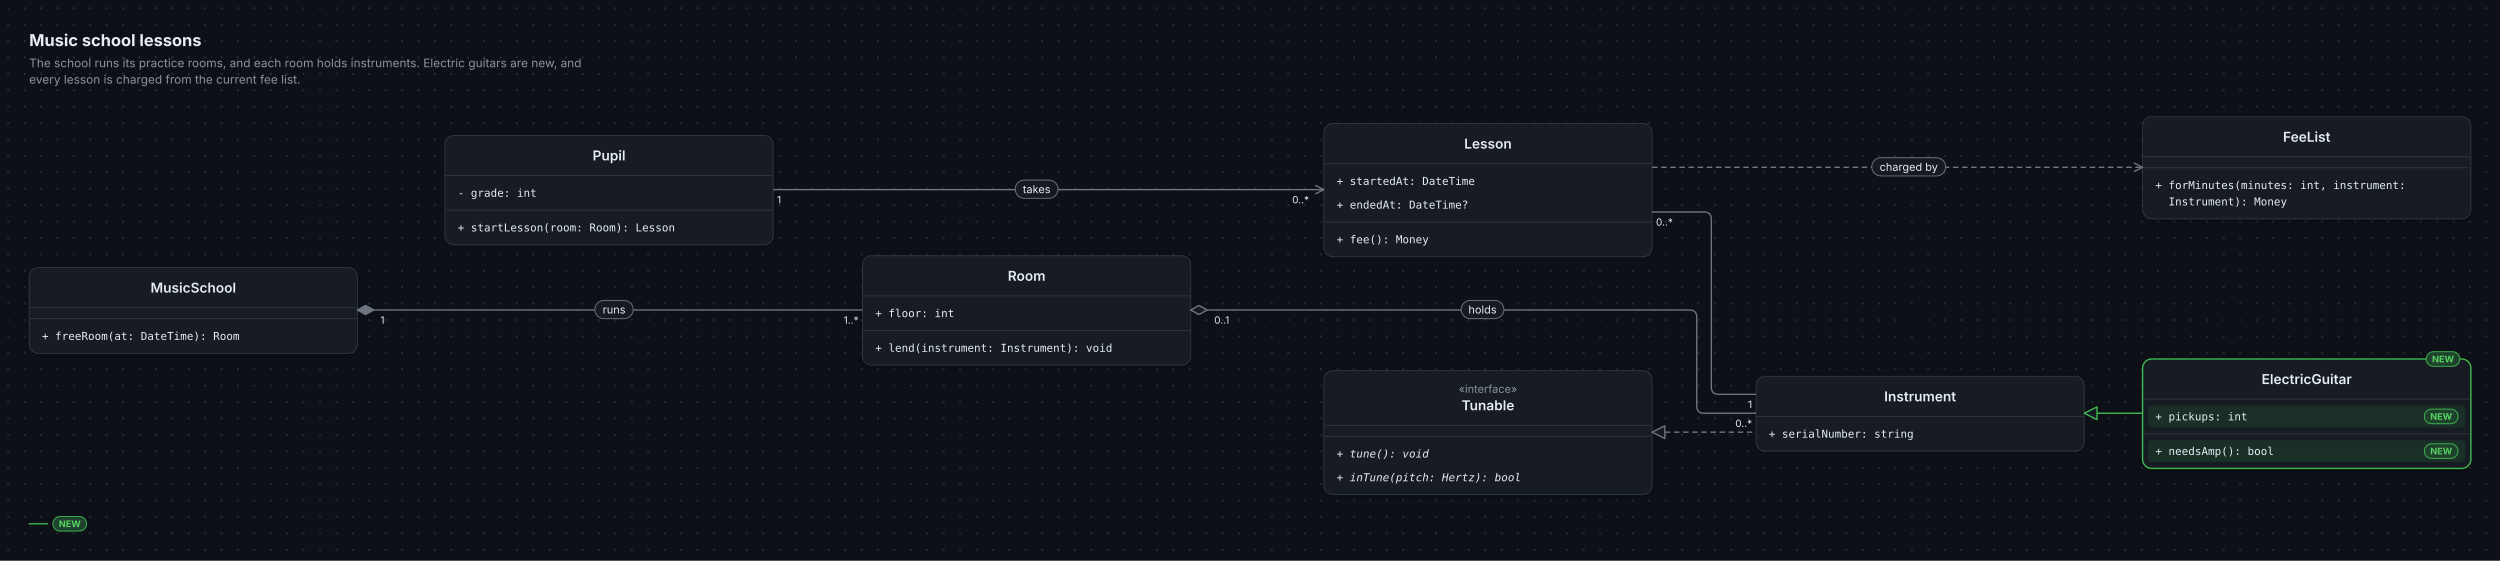
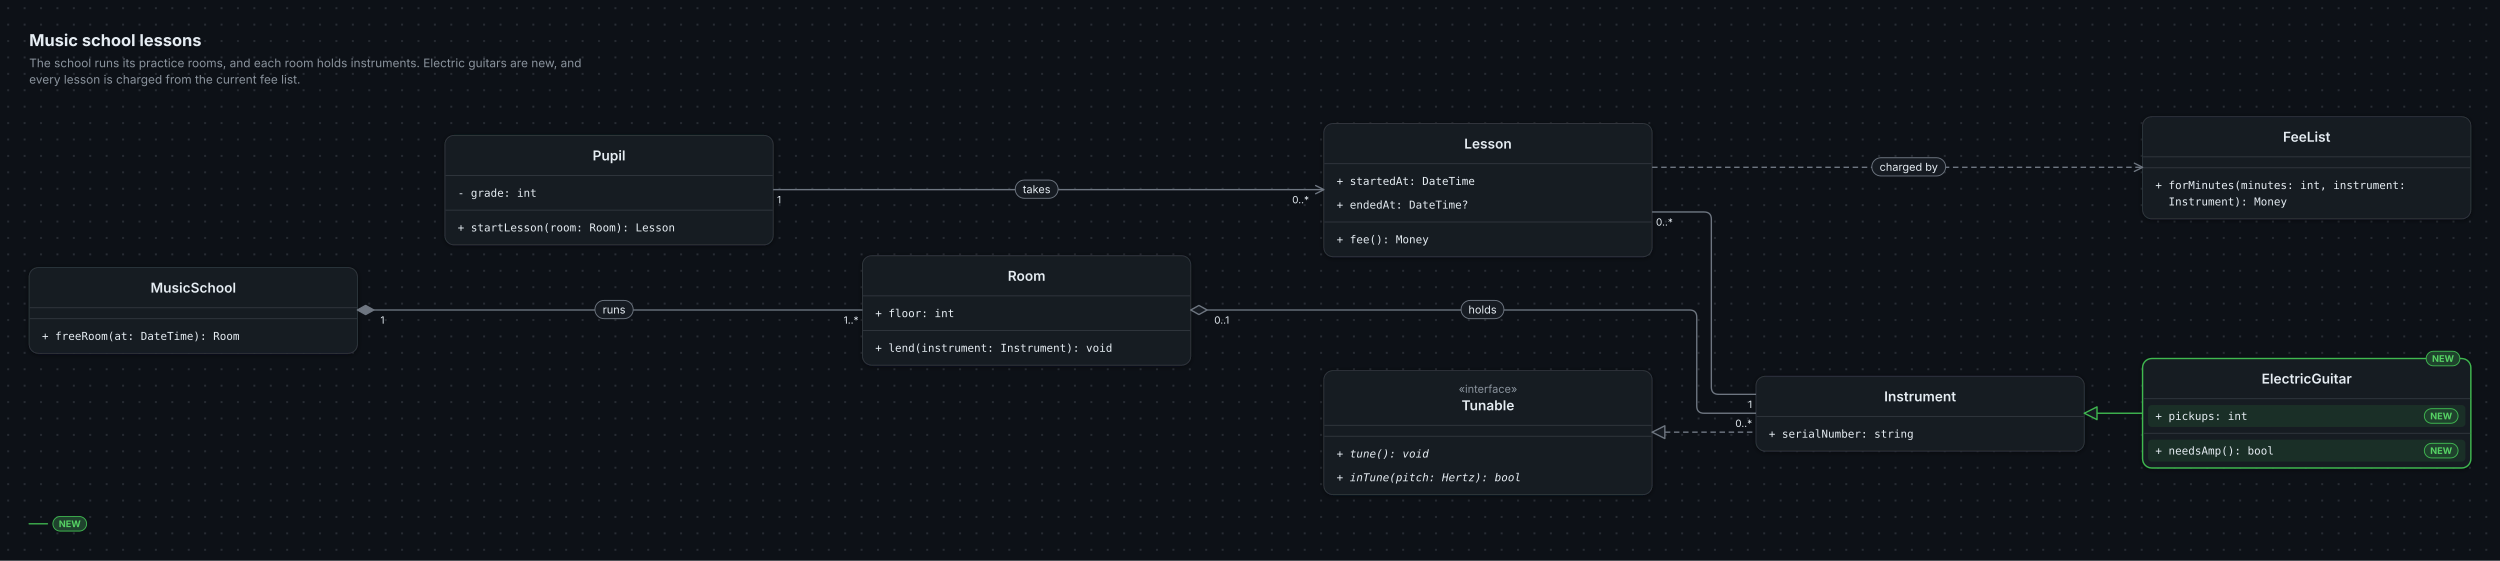
<svg xmlns="http://www.w3.org/2000/svg" width="2742" height="615" viewBox="0 0 2742 615">
  <defs>
    <pattern id="structa-grid-dark" width="18" height="18" patternUnits="userSpaceOnUse">
      <circle cx="9" cy="9" r="1" fill="#6e7681" fill-opacity="0.4" />
    </pattern>
    <filter id="structa-shadow-dark" x="-20%" y="-30%" width="140%" height="170%">
      <feDropShadow dx="0" dy="1" stdDeviation="3" flood-color="#010409" flood-opacity="0.5" />
    </filter>
  </defs>
  <rect width="2742" height="615" fill="#0d1117" />
  <rect width="2742" height="615" fill="url(#structa-grid-dark)" />
  <g class="title">
    <text x="32" y="50.55" font-family="Structa Inter, Inter, sans-serif" font-size="18" font-weight="700" fill="#e6edf3">Music school lessons</text>
  </g>
  <g class="description">
    <text x="32" y="73.73" font-family="Structa Inter, Inter, sans-serif" font-size="13" font-weight="400" fill="#8b949e">The school runs its practice rooms, and each room holds instruments. Electric guitars are new, and</text>
    <text x="32" y="91.73" font-family="Structa Inter, Inter, sans-serif" font-size="13" font-weight="400" fill="#8b949e">every lesson is charged from the current fee list.</text>
  </g>
  <g class="card" data-id="pupil" data-kind="class">
    <rect class="outline" x="488" y="148.5" width="360" height="120" rx="10" fill="#161b22" stroke="#30363d" stroke-width="1" filter="url(#structa-shadow-dark)" />
    <line class="divider" x1="488.5" y1="192.5" x2="847.5" y2="192.5" stroke="#30363d" stroke-width="1" />
    <line class="divider" x1="488.5" y1="230.5" x2="847.5" y2="230.5" stroke="#30363d" stroke-width="1" />
    <text x="668" y="175.96" font-family="Structa Inter, Inter, sans-serif" font-size="15" font-weight="600" fill="#e6edf3" text-anchor="middle">Pupil</text>
    <g class="row" data-id="properties[0]" data-kind="property">
      <g class="symbol">
        <text x="502" y="215.82" font-family="Structa JetBrains Mono, JetBrains Mono, monospace" font-size="12" font-weight="400" fill="#e6edf3">-</text>
      </g>
      <text x="516.4" y="215.82" font-family="Structa JetBrains Mono, JetBrains Mono, monospace" font-size="12" font-weight="400" fill="#e6edf3">grade: int</text>
    </g>
    <g class="row" data-id="methods[0]" data-kind="method">
      <g class="symbol">
        <text x="502" y="253.82" font-family="Structa JetBrains Mono, JetBrains Mono, monospace" font-size="12" font-weight="400" fill="#e6edf3">+</text>
      </g>
      <text x="516.4" y="253.82" font-family="Structa JetBrains Mono, JetBrains Mono, monospace" font-size="12" font-weight="400" fill="#e6edf3">startLesson(room: Room): Lesson</text>
    </g>
  </g>
  <g class="card" data-id="lesson" data-kind="class">
    <rect class="outline" x="1452" y="135.5" width="360" height="146" rx="10" fill="#161b22" stroke="#30363d" stroke-width="1" filter="url(#structa-shadow-dark)" />
    <line class="divider" x1="1452.5" y1="179.5" x2="1811.5" y2="179.5" stroke="#30363d" stroke-width="1" />
    <line class="divider" x1="1452.5" y1="243.5" x2="1811.5" y2="243.5" stroke="#30363d" stroke-width="1" />
    <text x="1632" y="162.96" font-family="Structa Inter, Inter, sans-serif" font-size="15" font-weight="600" fill="#e6edf3" text-anchor="middle">Lesson</text>
    <g class="row" data-id="properties[0]" data-kind="property">
      <g class="symbol">
        <text x="1466" y="202.82" font-family="Structa JetBrains Mono, JetBrains Mono, monospace" font-size="12" font-weight="400" fill="#e6edf3">+</text>
      </g>
      <text x="1480.4" y="202.82" font-family="Structa JetBrains Mono, JetBrains Mono, monospace" font-size="12" font-weight="400" fill="#e6edf3">startedAt: DateTime</text>
    </g>
    <g class="row" data-id="properties[1]" data-kind="property">
      <g class="symbol">
        <text x="1466" y="228.82" font-family="Structa JetBrains Mono, JetBrains Mono, monospace" font-size="12" font-weight="400" fill="#e6edf3">+</text>
      </g>
      <text x="1480.4" y="228.82" font-family="Structa JetBrains Mono, JetBrains Mono, monospace" font-size="12" font-weight="400" fill="#e6edf3">endedAt: DateTime?</text>
    </g>
    <g class="row" data-id="methods[0]" data-kind="method">
      <g class="symbol">
        <text x="1466" y="266.82" font-family="Structa JetBrains Mono, JetBrains Mono, monospace" font-size="12" font-weight="400" fill="#e6edf3">+</text>
      </g>
      <text x="1480.4" y="266.82" font-family="Structa JetBrains Mono, JetBrains Mono, monospace" font-size="12" font-weight="400" fill="#e6edf3">fee(): Money</text>
    </g>
  </g>
  <g class="card" data-id="fees" data-kind="class">
    <rect class="outline" x="2350" y="128" width="360" height="112" rx="10" fill="#161b22" stroke="#30363d" stroke-width="1" filter="url(#structa-shadow-dark)" />
    <line class="divider" x1="2350.5" y1="172" x2="2709.5" y2="172" stroke="#30363d" stroke-width="1" />
    <line class="divider" x1="2350.5" y1="184" x2="2709.5" y2="184" stroke="#30363d" stroke-width="1" />
    <text x="2530" y="155.46" font-family="Structa Inter, Inter, sans-serif" font-size="15" font-weight="600" fill="#e6edf3" text-anchor="middle">FeeList</text>
    <g class="row" data-id="methods[0]" data-kind="method">
      <g class="symbol">
        <text x="2364" y="207.32" font-family="Structa JetBrains Mono, JetBrains Mono, monospace" font-size="12" font-weight="400" fill="#e6edf3">+</text>
      </g>
      <text x="2378.4" y="207.32" font-family="Structa JetBrains Mono, JetBrains Mono, monospace" font-size="12" font-weight="400" fill="#e6edf3">forMinutes(minutes: int, instrument:</text>
      <text x="2378.4" y="225.32" font-family="Structa JetBrains Mono, JetBrains Mono, monospace" font-size="12" font-weight="400" fill="#e6edf3">Instrument): Money</text>
    </g>
  </g>
  <g class="card" data-id="school" data-kind="class">
    <rect class="outline" x="32" y="293.5" width="360" height="94" rx="10" fill="#161b22" stroke="#30363d" stroke-width="1" filter="url(#structa-shadow-dark)" />
    <line class="divider" x1="32.5" y1="337.5" x2="391.5" y2="337.5" stroke="#30363d" stroke-width="1" />
    <line class="divider" x1="32.5" y1="349.5" x2="391.5" y2="349.5" stroke="#30363d" stroke-width="1" />
    <text x="212" y="320.96" font-family="Structa Inter, Inter, sans-serif" font-size="15" font-weight="600" fill="#e6edf3" text-anchor="middle">MusicSchool</text>
    <g class="row" data-id="methods[0]" data-kind="method">
      <g class="symbol">
        <text x="46" y="372.82" font-family="Structa JetBrains Mono, JetBrains Mono, monospace" font-size="12" font-weight="400" fill="#e6edf3">+</text>
      </g>
      <text x="60.4" y="372.82" font-family="Structa JetBrains Mono, JetBrains Mono, monospace" font-size="12" font-weight="400" fill="#e6edf3">freeRoom(at: DateTime): Room</text>
    </g>
  </g>
  <g class="card" data-id="room" data-kind="class">
    <rect class="outline" x="946" y="280.5" width="360" height="120" rx="10" fill="#161b22" stroke="#30363d" stroke-width="1" filter="url(#structa-shadow-dark)" />
    <line class="divider" x1="946.5" y1="324.5" x2="1305.5" y2="324.5" stroke="#30363d" stroke-width="1" />
    <line class="divider" x1="946.5" y1="362.5" x2="1305.5" y2="362.5" stroke="#30363d" stroke-width="1" />
    <text x="1126" y="307.96" font-family="Structa Inter, Inter, sans-serif" font-size="15" font-weight="600" fill="#e6edf3" text-anchor="middle">Room</text>
    <g class="row" data-id="properties[0]" data-kind="property">
      <g class="symbol">
        <text x="960" y="347.82" font-family="Structa JetBrains Mono, JetBrains Mono, monospace" font-size="12" font-weight="400" fill="#e6edf3">+</text>
      </g>
      <text x="974.4" y="347.82" font-family="Structa JetBrains Mono, JetBrains Mono, monospace" font-size="12" font-weight="400" fill="#e6edf3">floor: int</text>
    </g>
    <g class="row" data-id="methods[0]" data-kind="method">
      <g class="symbol">
        <text x="960" y="385.82" font-family="Structa JetBrains Mono, JetBrains Mono, monospace" font-size="12" font-weight="400" fill="#e6edf3">+</text>
      </g>
      <text x="974.4" y="385.82" font-family="Structa JetBrains Mono, JetBrains Mono, monospace" font-size="12" font-weight="400" fill="#e6edf3">lend(instrument: Instrument): void</text>
    </g>
  </g>
  <g class="card" data-id="instrument" data-kind="class">
    <rect class="outline" x="1926" y="412.75" width="360" height="82" rx="10" fill="#161b22" stroke="#30363d" stroke-width="1" filter="url(#structa-shadow-dark)" />
    <line class="divider" x1="1926.5" y1="456.75" x2="2285.5" y2="456.75" stroke="#30363d" stroke-width="1" />
    <text x="2106" y="440.21" font-family="Structa Inter, Inter, sans-serif" font-size="15" font-weight="600" fill="#e6edf3" text-anchor="middle">Instrument</text>
    <g class="row" data-id="properties[0]" data-kind="property">
      <g class="symbol">
        <text x="1940" y="480.07" font-family="Structa JetBrains Mono, JetBrains Mono, monospace" font-size="12" font-weight="400" fill="#e6edf3">+</text>
      </g>
      <text x="1954.4" y="480.07" font-family="Structa JetBrains Mono, JetBrains Mono, monospace" font-size="12" font-weight="400" fill="#e6edf3">serialNumber: string</text>
    </g>
  </g>
  <g class="card" data-id="guitar" data-kind="class" data-status="new">
-     <rect class="outline" x="2350" y="393.75" width="360" height="120" rx="10" fill="#161b22" stroke="#3fb950" stroke-width="1.5" filter="url(#structa-shadow-dark)" />
-     <line class="divider" x1="2350.75" y1="437.75" x2="2709.25" y2="437.75" stroke="#30363d" stroke-width="1" />
-     <line class="divider" x1="2350.75" y1="475.75" x2="2709.25" y2="475.75" stroke="#30363d" stroke-width="1" />
-     <text x="2530" y="421.21" font-family="Structa Inter, Inter, sans-serif" font-size="15" font-weight="600" fill="#e6edf3" text-anchor="middle">ElectricGuitar</text>
+     <rect class="outline" x="2350" y="393.25" width="360" height="120" rx="10" fill="#161b22" stroke="#3fb950" stroke-width="1.5" filter="url(#structa-shadow-dark)" />
+     <line class="divider" x1="2350.75" y1="437.25" x2="2709.25" y2="437.25" stroke="#30363d" stroke-width="1" />
+     <line class="divider" x1="2350.75" y1="475.25" x2="2709.25" y2="475.25" stroke="#30363d" stroke-width="1" />
+     <text x="2530" y="420.71" font-family="Structa Inter, Inter, sans-serif" font-size="15" font-weight="600" fill="#e6edf3" text-anchor="middle">ElectricGuitar</text>
    <g class="row" data-id="properties[0]" data-kind="property" data-status="new">
-       <rect x="2356" y="444.75" width="348" height="24" rx="4" fill="#3fb950" fill-opacity="0.12" />
-       <g class="symbol">
-         <text x="2364" y="461.07" font-family="Structa JetBrains Mono, JetBrains Mono, monospace" font-size="12" font-weight="400" fill="#e6edf3">+</text>
-       </g>
-       <text x="2378.4" y="461.07" font-family="Structa JetBrains Mono, JetBrains Mono, monospace" font-size="12" font-weight="400" fill="#e6edf3">pickups: int</text>
+       <rect x="2356" y="444.25" width="348" height="24" rx="4" fill="#3fb950" fill-opacity="0.12" />
+       <g class="symbol">
+         <text x="2364" y="460.57" font-family="Structa JetBrains Mono, JetBrains Mono, monospace" font-size="12" font-weight="400" fill="#e6edf3">+</text>
+       </g>
+       <text x="2378.4" y="460.57" font-family="Structa JetBrains Mono, JetBrains Mono, monospace" font-size="12" font-weight="400" fill="#e6edf3">pickups: int</text>
      <g class="badge">
-         <rect x="2659" y="448.75" width="37" height="16" rx="8" fill="#161b22" />
-         <rect x="2659" y="448.75" width="37" height="16" rx="8" fill="#3fb950" fill-opacity="0.25" stroke="#3fb950" stroke-width="1" />
-         <text x="2677.5" y="460.39" font-family="Structa Inter, Inter, sans-serif" font-size="10" font-weight="700" fill="#56d364" text-anchor="middle">NEW</text>
+         <rect x="2659" y="448.25" width="37" height="16" rx="8" fill="#161b22" />
+         <rect x="2659" y="448.25" width="37" height="16" rx="8" fill="#3fb950" fill-opacity="0.25" stroke="#3fb950" stroke-width="1" />
+         <text x="2677.5" y="459.89" font-family="Structa Inter, Inter, sans-serif" font-size="10" font-weight="700" fill="#56d364" text-anchor="middle">NEW</text>
      </g>
    </g>
    <g class="row" data-id="methods[0]" data-kind="method" data-status="new">
-       <rect x="2356" y="482.75" width="348" height="24" rx="4" fill="#3fb950" fill-opacity="0.12" />
-       <g class="symbol">
-         <text x="2364" y="499.07" font-family="Structa JetBrains Mono, JetBrains Mono, monospace" font-size="12" font-weight="400" fill="#e6edf3">+</text>
-       </g>
-       <text x="2378.4" y="499.07" font-family="Structa JetBrains Mono, JetBrains Mono, monospace" font-size="12" font-weight="400" fill="#e6edf3">needsAmp(): bool</text>
+       <rect x="2356" y="482.25" width="348" height="24" rx="4" fill="#3fb950" fill-opacity="0.12" />
+       <g class="symbol">
+         <text x="2364" y="498.57" font-family="Structa JetBrains Mono, JetBrains Mono, monospace" font-size="12" font-weight="400" fill="#e6edf3">+</text>
+       </g>
+       <text x="2378.4" y="498.57" font-family="Structa JetBrains Mono, JetBrains Mono, monospace" font-size="12" font-weight="400" fill="#e6edf3">needsAmp(): bool</text>
      <g class="badge">
-         <rect x="2659" y="486.75" width="37" height="16" rx="8" fill="#161b22" />
-         <rect x="2659" y="486.75" width="37" height="16" rx="8" fill="#3fb950" fill-opacity="0.25" stroke="#3fb950" stroke-width="1" />
-         <text x="2677.5" y="498.39" font-family="Structa Inter, Inter, sans-serif" font-size="10" font-weight="700" fill="#56d364" text-anchor="middle">NEW</text>
+         <rect x="2659" y="486.25" width="37" height="16" rx="8" fill="#161b22" />
+         <rect x="2659" y="486.25" width="37" height="16" rx="8" fill="#3fb950" fill-opacity="0.25" stroke="#3fb950" stroke-width="1" />
+         <text x="2677.5" y="497.89" font-family="Structa Inter, Inter, sans-serif" font-size="10" font-weight="700" fill="#56d364" text-anchor="middle">NEW</text>
      </g>
    </g>
    <g class="badge">
-       <rect x="2661" y="385.75" width="37" height="16" rx="8" fill="#161b22" />
-       <rect x="2661" y="385.75" width="37" height="16" rx="8" fill="#3fb950" fill-opacity="0.25" stroke="#3fb950" stroke-width="1" />
-       <text x="2679.5" y="397.39" font-family="Structa Inter, Inter, sans-serif" font-size="10" font-weight="700" fill="#56d364" text-anchor="middle">NEW</text>
+       <rect x="2661" y="385.25" width="37" height="16" rx="8" fill="#161b22" />
+       <rect x="2661" y="385.25" width="37" height="16" rx="8" fill="#3fb950" fill-opacity="0.25" stroke="#3fb950" stroke-width="1" />
+       <text x="2679.5" y="396.89" font-family="Structa Inter, Inter, sans-serif" font-size="10" font-weight="700" fill="#56d364" text-anchor="middle">NEW</text>
    </g>
  </g>
  <g class="card" data-id="tunable" data-kind="class">
    <rect class="outline" x="1452" y="406.5" width="360" height="136" rx="10" fill="#161b22" stroke="#30363d" stroke-width="1" filter="url(#structa-shadow-dark)" />
    <line class="divider" x1="1452.5" y1="466.5" x2="1811.5" y2="466.5" stroke="#30363d" stroke-width="1" />
    <line class="divider" x1="1452.5" y1="478.5" x2="1811.5" y2="478.5" stroke="#30363d" stroke-width="1" />
    <text x="1632" y="430.87" font-family="Structa Inter, Inter, sans-serif" font-size="12" font-weight="400" fill="#8b949e" text-anchor="middle">«interface»</text>
    <text x="1632" y="449.96" font-family="Structa Inter, Inter, sans-serif" font-size="15" font-weight="600" fill="#e6edf3" text-anchor="middle">Tunable</text>
    <g class="row" data-id="methods[0]" data-kind="method">
      <g class="symbol">
        <text x="1466" y="501.82" font-family="Structa JetBrains Mono, JetBrains Mono, monospace" font-size="12" font-weight="400" fill="#e6edf3">+</text>
      </g>
      <text x="1480.4" y="501.82" font-family="Structa JetBrains Mono, JetBrains Mono, monospace" font-size="12" font-weight="400" font-style="italic" fill="#e6edf3">tune(): void</text>
    </g>
    <g class="row" data-id="methods[1]" data-kind="method">
      <g class="symbol">
        <text x="1466" y="527.82" font-family="Structa JetBrains Mono, JetBrains Mono, monospace" font-size="12" font-weight="400" fill="#e6edf3">+</text>
      </g>
      <text x="1480.4" y="527.82" font-family="Structa JetBrains Mono, JetBrains Mono, monospace" font-size="12" font-weight="400" font-style="italic" fill="#e6edf3">inTune(pitch: Hertz): bool</text>
    </g>
  </g>
  <g class="line" data-id="edges[0]" data-kind="association" data-from="pupil" data-to="lesson">
    <path d="M848 208 L1452 208" fill="none" stroke="#6e7681" stroke-width="1.5" stroke-linejoin="round" />
    <path d="M1443 212.5 L1452 208 L1443 203.5" fill="none" stroke="#6e7681" stroke-width="1.5" stroke-linecap="round" stroke-linejoin="round" />
    <g class="end-label" data-end="from">
      <text x="854.5" y="223" font-family="Structa Inter, Inter, sans-serif" font-size="11" font-weight="400" fill="#e6edf3" text-anchor="middle">1</text>
    </g>
    <g class="end-label" data-end="to">
      <text x="1426.5" y="223" font-family="Structa Inter, Inter, sans-serif" font-size="11" font-weight="400" fill="#e6edf3" text-anchor="middle">0..*</text>
    </g>
  </g>
  <g class="line" data-id="edges[1]" data-kind="association" data-from="lesson" data-to="instrument">
    <path d="M1812 232.5 L1869 232.5 Q1877 232.5 1877 240.5 L1877 424.5 Q1877 432.5 1885 432.5 L1926 432.5" fill="none" stroke="#6e7681" stroke-width="1.5" stroke-linejoin="round" />
    <g class="end-label" data-end="from">
      <text x="1825.5" y="247.5" font-family="Structa Inter, Inter, sans-serif" font-size="11" font-weight="400" fill="#e6edf3" text-anchor="middle">0..*</text>
    </g>
    <g class="end-label" data-end="to">
      <text x="1919.5" y="447.5" font-family="Structa Inter, Inter, sans-serif" font-size="11" font-weight="400" fill="#e6edf3" text-anchor="middle">1</text>
    </g>
  </g>
  <g class="line" data-id="edges[2]" data-kind="dependency" data-from="lesson" data-to="fees">
    <path d="M1812 183.5 L2350 183.5" fill="none" stroke="#6e7681" stroke-width="1.5" stroke-linejoin="round" stroke-dasharray="6 4" />
    <path d="M2341 188 L2350 183.5 L2341 179" fill="none" stroke="#6e7681" stroke-width="1.5" stroke-linecap="round" stroke-linejoin="round" />
  </g>
  <g class="line" data-id="edges[3]" data-kind="composition" data-from="school" data-to="room">
    <path d="M410 340 L946 340" fill="none" stroke="#6e7681" stroke-width="1.5" stroke-linejoin="round" />
    <path d="M392 340 L401 335 L410 340 L401 345 Z" fill="#6e7681" stroke="#6e7681" stroke-width="1.5" stroke-linejoin="round" />
    <g class="end-label" data-end="from">
      <text x="419.5" y="355" font-family="Structa Inter, Inter, sans-serif" font-size="11" font-weight="400" fill="#e6edf3" text-anchor="middle">1</text>
    </g>
    <g class="end-label" data-end="to">
      <text x="933.5" y="355" font-family="Structa Inter, Inter, sans-serif" font-size="11" font-weight="400" fill="#e6edf3" text-anchor="middle">1..*</text>
    </g>
  </g>
  <g class="line" data-id="edges[4]" data-kind="aggregation" data-from="room" data-to="instrument">
    <path d="M1324 340 L1853 340 Q1861 340 1861 348 L1861 445.25 Q1861 453.25 1869 453.25 L1926 453.25" fill="none" stroke="#6e7681" stroke-width="1.5" stroke-linejoin="round" />
    <path d="M1306 340 L1315 335 L1324 340 L1315 345 Z" fill="#161b22" stroke="#6e7681" stroke-width="1.5" stroke-linejoin="round" />
    <g class="end-label" data-end="from">
      <text x="1340" y="355" font-family="Structa Inter, Inter, sans-serif" font-size="11" font-weight="400" fill="#e6edf3" text-anchor="middle">0..1</text>
    </g>
    <g class="end-label" data-end="to">
      <text x="1912.5" y="468.25" font-family="Structa Inter, Inter, sans-serif" font-size="11" font-weight="400" fill="#e6edf3" text-anchor="middle">0..*</text>
    </g>
  </g>
  <g class="line" data-id="edges[5]" data-kind="inherits" data-from="guitar" data-to="instrument" data-status="new">
    <path d="M2350 453.25 L2300 453.25" fill="none" stroke="#3fb950" stroke-width="1.5" stroke-linejoin="round" />
    <path d="M2286 453.25 L2300 446.25 L2300 460.25 Z" fill="#161b22" stroke="#3fb950" stroke-width="1.5" stroke-linejoin="round" />
  </g>
  <g class="line" data-id="edges[6]" data-kind="implements" data-from="instrument" data-to="tunable">
    <path d="M1926 474 L1826 474" fill="none" stroke="#6e7681" stroke-width="1.5" stroke-linejoin="round" stroke-dasharray="6 4" stroke-dashoffset="6" />
    <path d="M1812 474 L1826 467 L1826 481 Z" fill="#161b22" stroke="#6e7681" stroke-width="1.5" stroke-linejoin="round" />
  </g>
  <g class="line-labels">
    <g class="line-label" data-line="edges[0]">
      <rect x="1113.5" y="197.5" width="47" height="20" rx="10" fill="#161b22" stroke="#6e7681" stroke-width="1" />
      <text x="1137" y="211.87" font-family="Structa Inter, Inter, sans-serif" font-size="12" font-weight="400" fill="#e6edf3" text-anchor="middle">takes</text>
    </g>
    <g class="line-label" data-line="edges[2]">
      <rect x="2053" y="173" width="81" height="20" rx="10" fill="#161b22" stroke="#6e7681" stroke-width="1" />
      <text x="2093.5" y="187.37" font-family="Structa Inter, Inter, sans-serif" font-size="12" font-weight="400" fill="#e6edf3" text-anchor="middle">charged by</text>
    </g>
    <g class="line-label" data-line="edges[3]">
      <rect x="652.5" y="329.5" width="42" height="20" rx="10" fill="#161b22" stroke="#6e7681" stroke-width="1" />
      <text x="673.5" y="343.87" font-family="Structa Inter, Inter, sans-serif" font-size="12" font-weight="400" fill="#e6edf3" text-anchor="middle">runs</text>
    </g>
    <g class="line-label" data-line="edges[4]">
      <rect x="1602.5" y="329.5" width="47" height="20" rx="10" fill="#161b22" stroke="#6e7681" stroke-width="1" />
      <text x="1626" y="343.87" font-family="Structa Inter, Inter, sans-serif" font-size="12" font-weight="400" fill="#e6edf3" text-anchor="middle">holds</text>
    </g>
  </g>
  <g class="legend">
    <g class="legend-item" data-status="new">
      <line class="swatch" x1="32" y1="574.5" x2="52" y2="574.5" stroke="#3fb950" stroke-width="1.5" stroke-linecap="round" />
      <g class="badge">
        <rect x="58" y="566.5" width="37" height="16" rx="8" fill="#161b22" />
        <rect x="58" y="566.5" width="37" height="16" rx="8" fill="#3fb950" fill-opacity="0.25" stroke="#3fb950" stroke-width="1" />
        <text x="76.5" y="578.14" font-family="Structa Inter, Inter, sans-serif" font-size="10" font-weight="700" fill="#56d364" text-anchor="middle">NEW</text>
      </g>
    </g>
  </g>
</svg>
